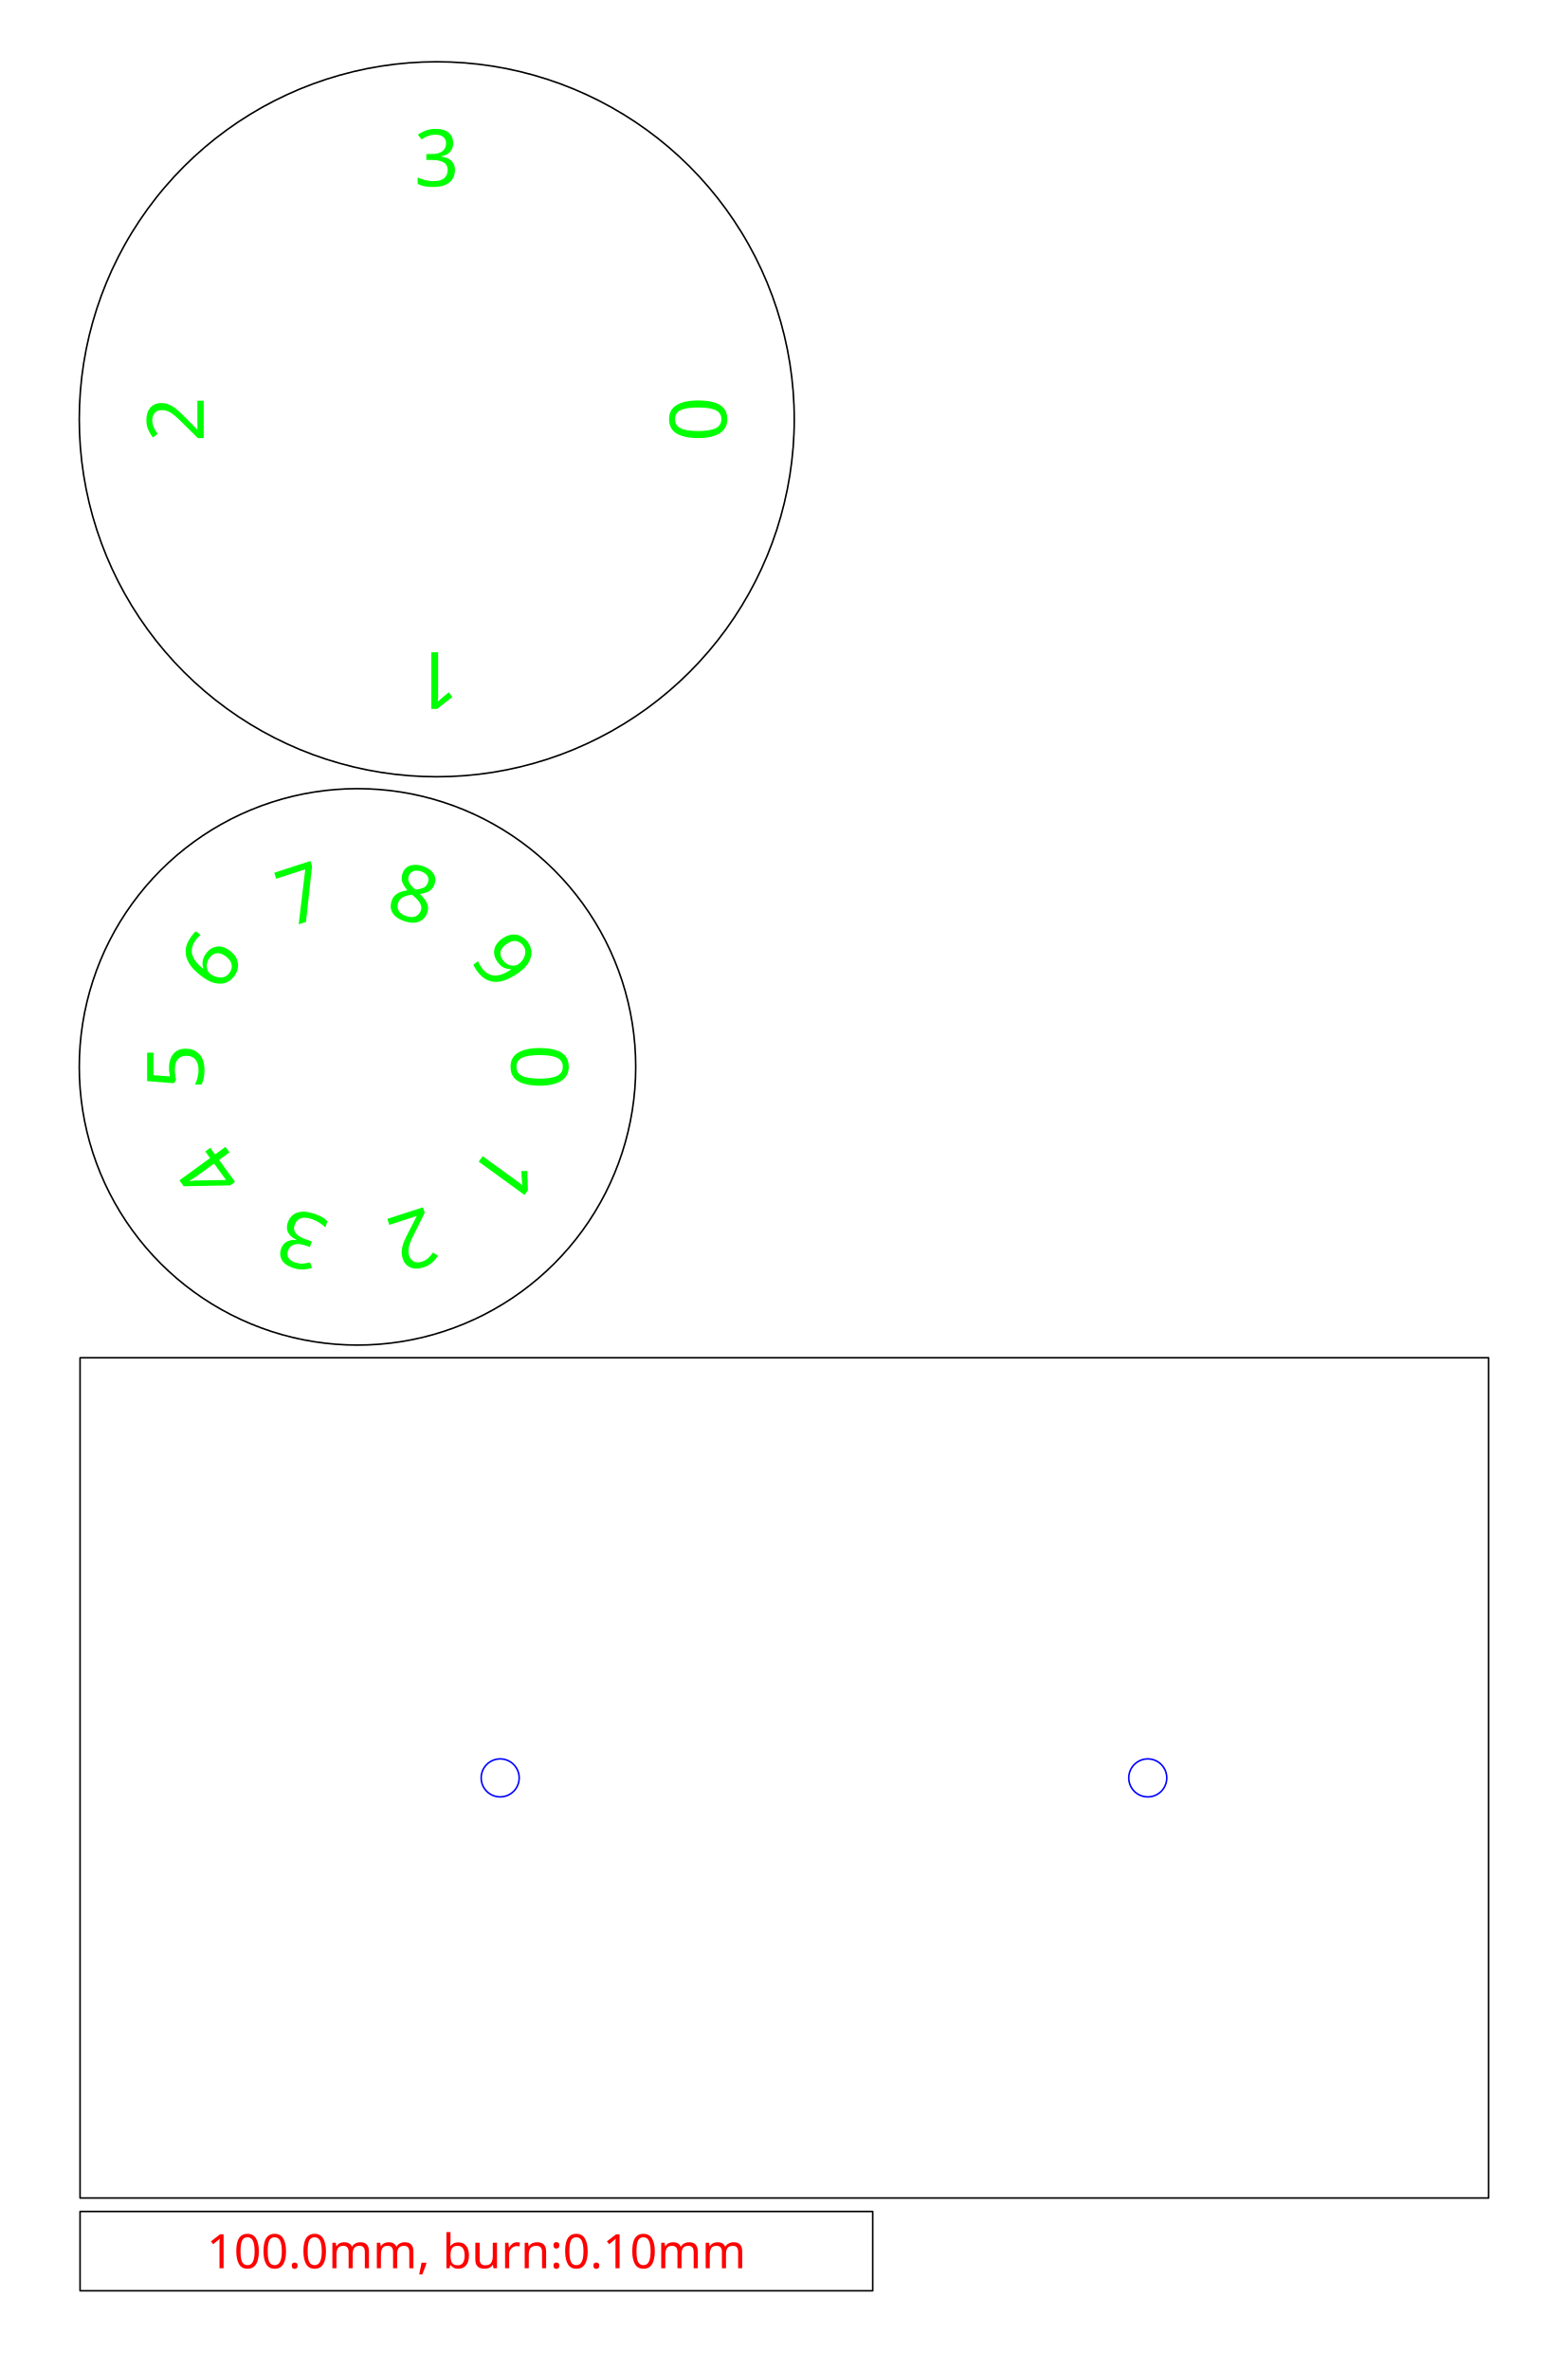
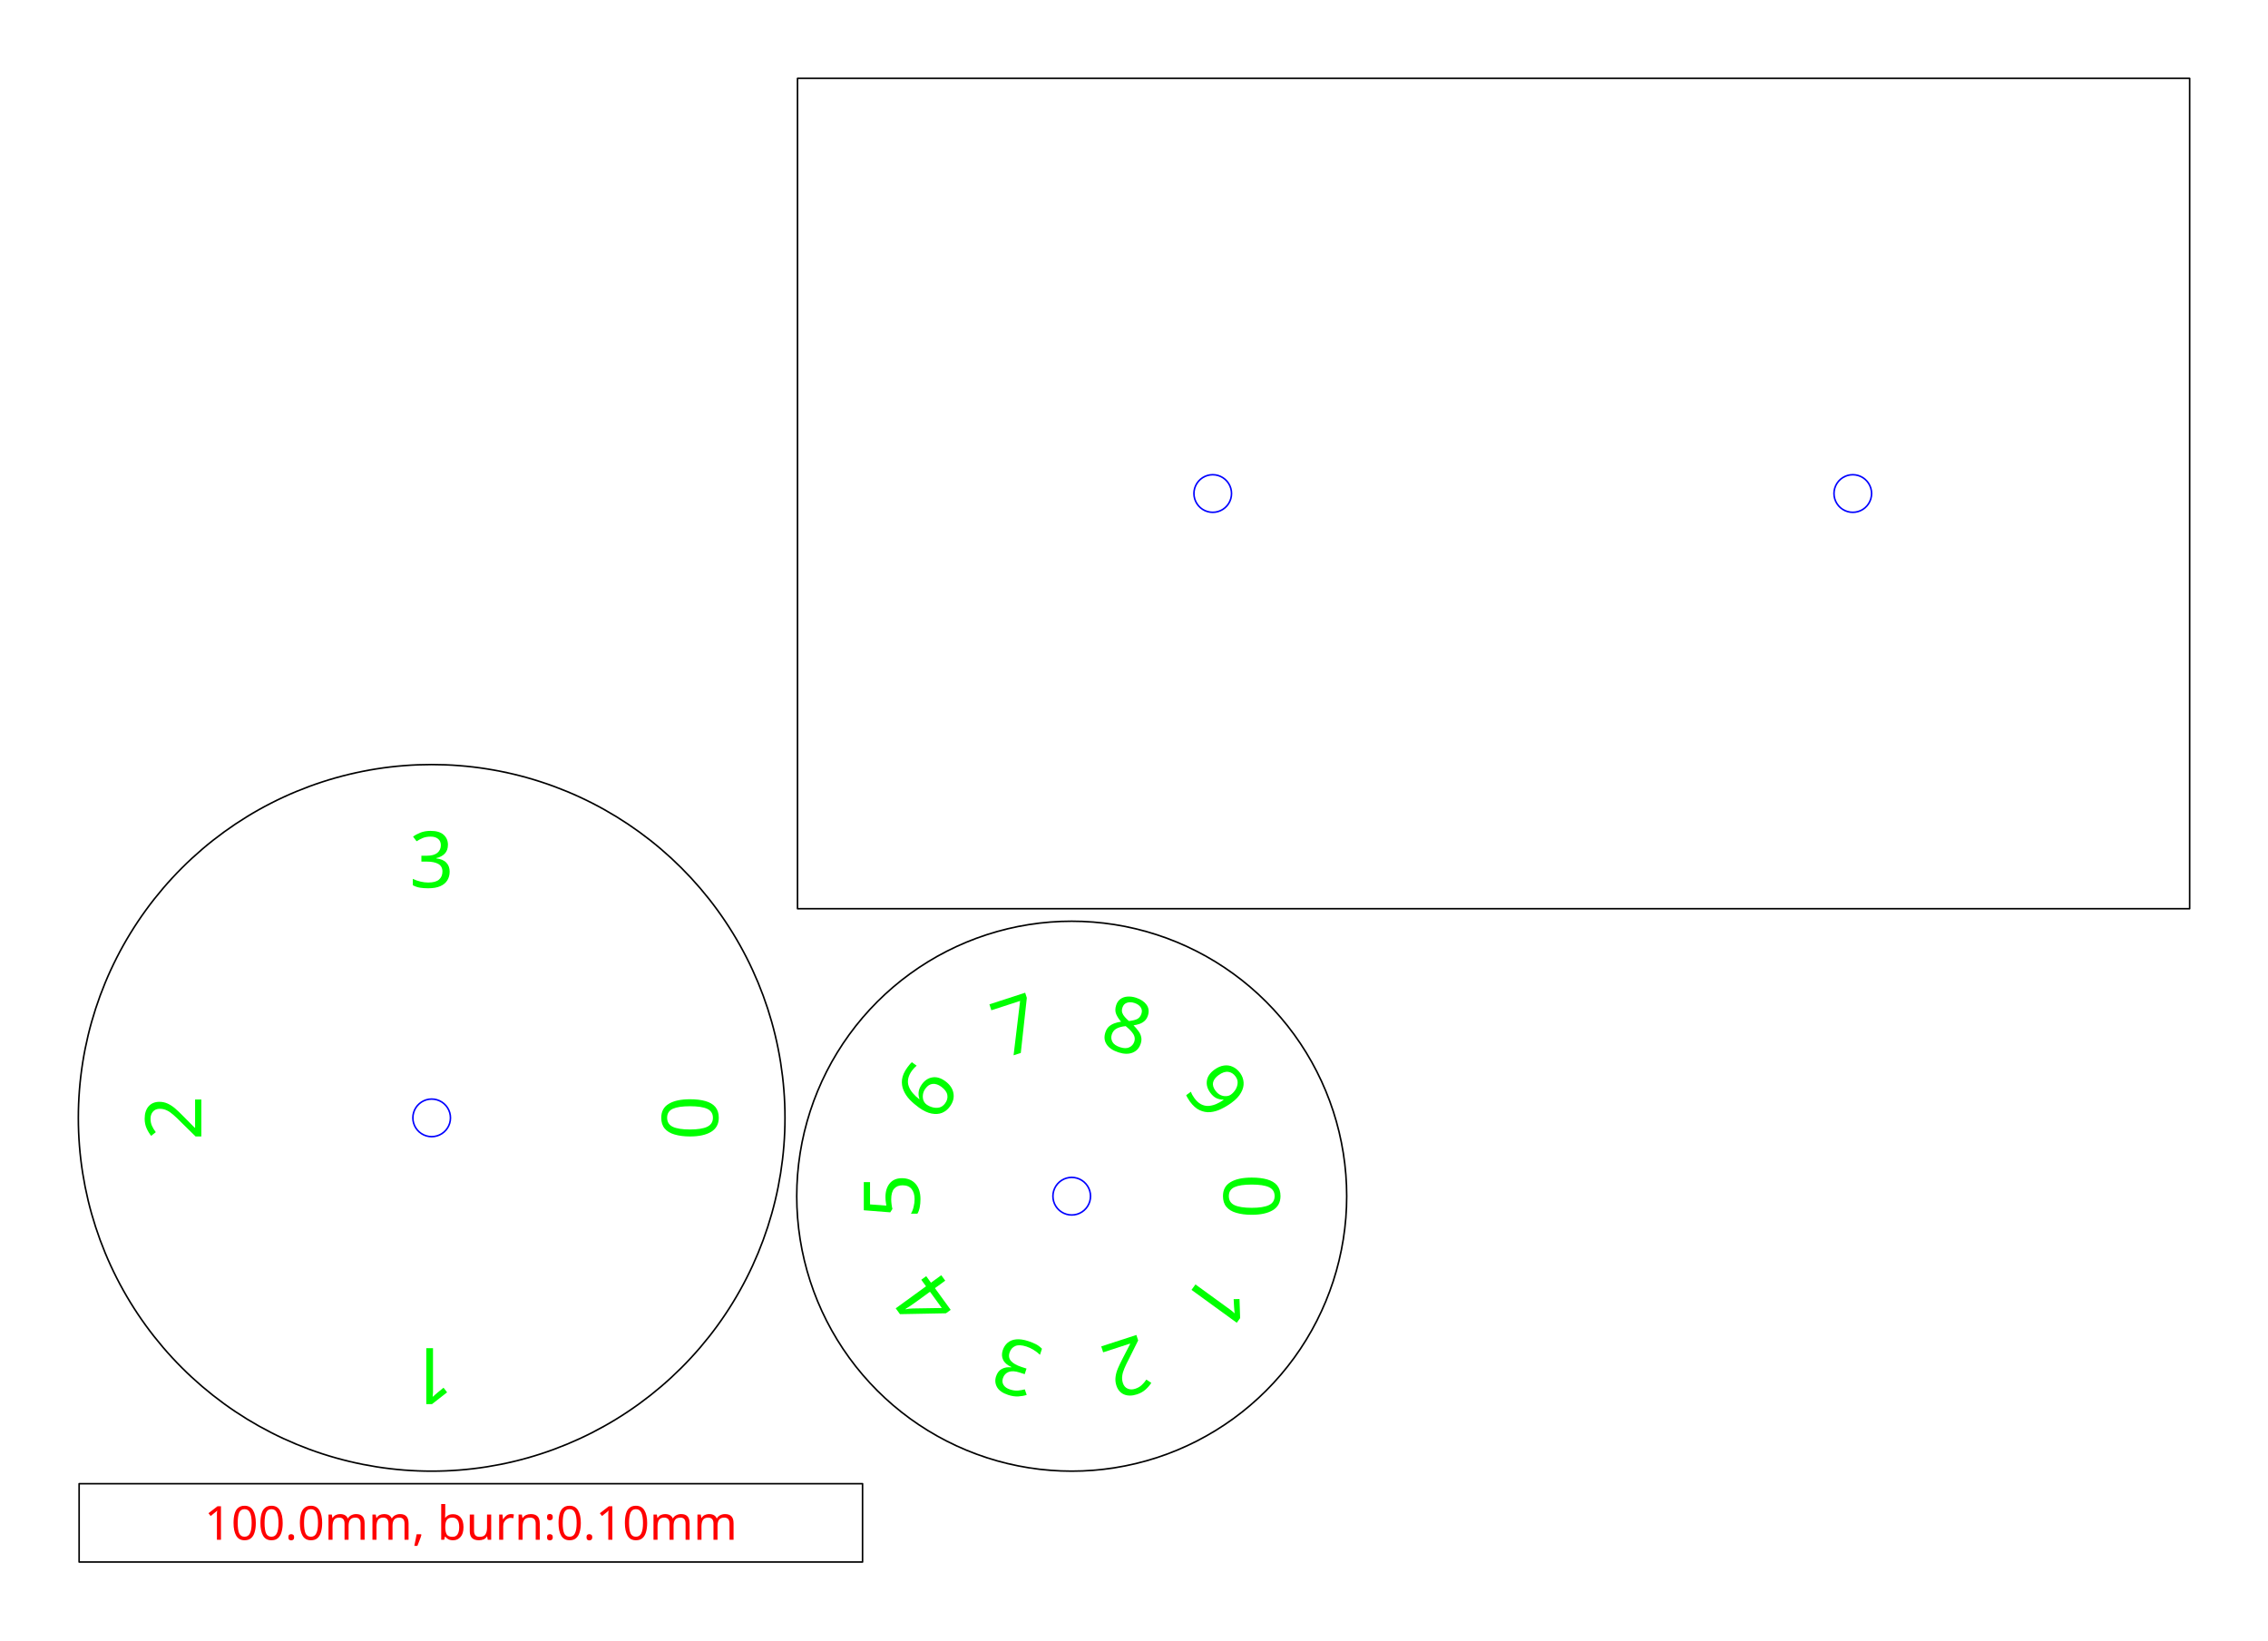
- <svg xmlns="http://www.w3.org/2000/svg" height="298.99mm" viewBox="0.0 0.0 197.80 298.99" width="197.80mm">
+ <svg xmlns="http://www.w3.org/2000/svg" height="209.40mm" viewBox="0.0 0.0 289.50 209.40" width="289.50mm">
  <g id="p-0" style="fill:none;stroke-linecap:round;stroke-linejoin:round;">
-     <path d="M 10.100 288.993 H 110.100 V 278.993 H 10.100 V 288.993 Z" stroke="rgb(0,0,0)" stroke-width="0.20" />
-     <text font-size="6px" style="font-family: sans-serif ; font-weight: normal; font-style: normal; fill: rgb(255,0,0)" text-anchor="middle" transform="matrix( 1.000 0.000 0.000 1.000 60.100 286.153 )">100.0mm, burn:0.10mm</text>
+     <path d="M 10.100 199.400 H 110.100 V 189.400 H 10.100 V 199.400 Z" stroke="rgb(0,0,0)" stroke-width="0.20" />
+     <text font-size="6px" style="font-family: sans-serif ; font-weight: normal; font-style: normal; fill: rgb(255,0,0)" text-anchor="middle" transform="matrix( 1.000 0.000 0.000 1.000 60.100 196.560 )">100.0mm, burn:0.10mm</text>
  </g>
  <g id="p-1" style="fill:none;stroke-linecap:round;stroke-linejoin:round;">
-     <path d="M 10.100 277.293 H 187.800 V 171.293 H 10.100 V 277.293 Z" stroke="rgb(0,0,0)" stroke-width="0.20" />
-     <path d="M 65.500 224.293 C 65.500 224.753 65.368 225.203 65.119 225.590 C 64.870 225.977 64.516 226.285 64.097 226.476 C 63.678 226.667 63.214 226.734 62.758 226.668 C 62.303 226.603 61.876 226.408 61.528 226.106 C 61.181 225.805 60.927 225.410 60.797 224.969 C 60.668 224.527 60.668 224.058 60.797 223.616 C 60.927 223.175 61.181 222.780 61.528 222.479 C 61.876 222.178 62.303 221.983 62.758 221.917 C 63.214 221.852 63.678 221.918 64.097 222.110 C 64.516 222.301 64.870 222.608 65.119 222.995 C 65.368 223.382 65.500 223.833 65.500 224.293 Z" stroke="rgb(0,0,255)" stroke-width="0.20" />
-     <path d="M 147.200 224.293 C 147.200 224.753 147.068 225.203 146.819 225.590 C 146.570 225.977 146.216 226.285 145.797 226.476 C 145.378 226.667 144.914 226.734 144.458 226.668 C 144.003 226.603 143.576 226.408 143.228 226.106 C 142.881 225.805 142.627 225.410 142.497 224.969 C 142.368 224.527 142.368 224.058 142.497 223.616 C 142.627 223.175 142.881 222.780 143.228 222.479 C 143.576 222.178 144.003 221.983 144.458 221.917 C 144.914 221.852 145.378 221.918 145.797 222.110 C 146.216 222.301 146.570 222.608 146.819 222.995 C 147.068 223.382 147.200 223.833 147.200 224.293 Z" stroke="rgb(0,0,255)" stroke-width="0.20" />
+     <path d="M 100.200 142.700 C 100.200 133.176 97.185 123.896 91.587 116.191 C 85.988 108.486 78.095 102.750 69.037 99.807 C 59.979 96.864 50.221 96.864 41.163 99.807 C 32.105 102.750 24.212 108.486 18.613 116.191 C 13.015 123.896 10.000 133.176 10.000 142.700 C 10.000 152.224 13.015 161.504 18.613 169.209 C 24.212 176.914 32.105 182.650 41.163 185.593 C 50.221 188.536 59.979 188.536 69.037 185.593 C 78.095 182.650 85.988 176.914 91.587 169.209 C 97.185 161.504 100.200 152.224 100.200 142.700 Z" stroke="rgb(0,0,0)" stroke-width="0.20" />
+     <path d="M 57.500 142.700 C 57.500 143.160 57.368 143.610 57.119 143.998 C 56.870 144.385 56.516 144.692 56.097 144.883 C 55.678 145.074 55.214 145.141 54.758 145.076 C 54.303 145.010 53.876 144.815 53.528 144.514 C 53.181 144.213 52.927 143.818 52.797 143.376 C 52.668 142.935 52.668 142.465 52.797 142.024 C 52.927 141.582 53.181 141.187 53.528 140.886 C 53.876 140.585 54.303 140.390 54.758 140.324 C 55.214 140.259 55.678 140.326 56.097 140.517 C 56.516 140.708 56.870 141.015 57.119 141.402 C 57.368 141.790 57.500 142.240 57.500 142.700 Z" stroke="rgb(0,0,255)" stroke-width="0.20" />
+     <text font-size="10.0px" style="font-family: sans-serif ; font-weight: normal; font-style: normal; fill: rgb(0,255,0)" text-anchor="middle" transform="matrix( 0.000 1.000 -1.000 0.000 84.500 142.700 )">0</text>
+     <text font-size="10.0px" style="font-family: sans-serif ; font-weight: normal; font-style: normal; fill: rgb(0,255,0)" text-anchor="middle" transform="matrix( -1.000 0.000 -0.000 -1.000 55.100 172.100 )">1</text>
+     <text font-size="10.0px" style="font-family: sans-serif ; font-weight: normal; font-style: normal; fill: rgb(0,255,0)" text-anchor="middle" transform="matrix( 0.000 -1.000 1.000 0.000 25.700 142.700 )">2</text>
+     <text font-size="10.0px" style="font-family: sans-serif ; font-weight: normal; font-style: normal; fill: rgb(0,255,0)" text-anchor="middle" transform="matrix( 1.000 0.000 0.000 1.000 55.100 113.300 )">3</text>
  </g>
  <g id="p-2" style="fill:none;stroke-linecap:round;stroke-linejoin:round;">
-     <path d="M 80.200 134.593 C 80.200 127.180 77.853 119.958 73.496 113.961 C 69.140 107.965 62.996 103.501 55.946 101.211 C 48.897 98.920 41.303 98.920 34.254 101.211 C 27.204 103.501 21.060 107.965 16.704 113.961 C 12.347 119.958 10.000 127.180 10.000 134.593 C 10.000 142.005 12.347 149.227 16.704 155.224 C 21.060 161.221 27.204 165.684 34.254 167.975 C 41.303 170.265 48.897 170.265 55.946 167.975 C 62.996 165.684 69.140 161.221 73.496 155.224 C 77.853 149.227 80.200 142.005 80.200 134.593 Z" stroke="rgb(0,0,0)" stroke-width="0.20" />
-     <text font-size="10.0px" style="font-family: sans-serif ; font-weight: normal; font-style: normal; fill: rgb(0,255,0)" text-anchor="middle" transform="matrix( 0.000 1.000 -1.000 0.000 64.500 134.593 )">0</text>
-     <text font-size="10.0px" style="font-family: sans-serif ; font-weight: normal; font-style: normal; fill: rgb(0,255,0)" text-anchor="middle" transform="matrix( -0.588 0.809 -0.809 -0.588 60.795 145.996 )">1</text>
-     <text font-size="10.0px" style="font-family: sans-serif ; font-weight: normal; font-style: normal; fill: rgb(0,255,0)" text-anchor="middle" transform="matrix( -0.951 0.309 -0.309 -0.951 51.095 153.043 )">2</text>
-     <text font-size="10.0px" style="font-family: sans-serif ; font-weight: normal; font-style: normal; fill: rgb(0,255,0)" text-anchor="middle" transform="matrix( -0.951 -0.309 0.309 -0.951 39.105 153.043 )">3</text>
-     <text font-size="10.0px" style="font-family: sans-serif ; font-weight: normal; font-style: normal; fill: rgb(0,255,0)" text-anchor="middle" transform="matrix( -0.588 -0.809 0.809 -0.588 29.405 145.996 )">4</text>
-     <text font-size="10.0px" style="font-family: sans-serif ; font-weight: normal; font-style: normal; fill: rgb(0,255,0)" text-anchor="middle" transform="matrix( 0.000 -1.000 1.000 0.000 25.700 134.593 )">5</text>
-     <text font-size="10.0px" style="font-family: sans-serif ; font-weight: normal; font-style: normal; fill: rgb(0,255,0)" text-anchor="middle" transform="matrix( 0.588 -0.809 0.809 0.588 29.405 123.190 )">6</text>
-     <text font-size="10.0px" style="font-family: sans-serif ; font-weight: normal; font-style: normal; fill: rgb(0,255,0)" text-anchor="middle" transform="matrix( 0.951 -0.309 0.309 0.951 39.105 116.142 )">7</text>
-     <text font-size="10.0px" style="font-family: sans-serif ; font-weight: normal; font-style: normal; fill: rgb(0,255,0)" text-anchor="middle" transform="matrix( 0.951 0.309 -0.309 0.951 51.095 116.142 )">8</text>
-     <text font-size="10.0px" style="font-family: sans-serif ; font-weight: normal; font-style: normal; fill: rgb(0,255,0)" text-anchor="middle" transform="matrix( 0.588 0.809 -0.809 0.588 60.795 123.190 )">9</text>
+     <path d="M 171.900 152.700 C 171.900 145.288 169.553 138.065 165.196 132.069 C 160.840 126.072 154.696 121.608 147.646 119.318 C 140.597 117.027 133.003 117.027 125.954 119.318 C 118.904 121.608 112.760 126.072 108.404 132.069 C 104.047 138.065 101.700 145.288 101.700 152.700 C 101.700 160.112 104.047 167.335 108.404 173.331 C 112.760 179.328 118.904 183.792 125.954 186.082 C 133.003 188.373 140.597 188.373 147.646 186.082 C 154.696 183.792 160.840 179.328 165.196 173.331 C 169.553 167.335 171.900 160.112 171.900 152.700 Z" stroke="rgb(0,0,0)" stroke-width="0.20" />
+     <path d="M 139.200 152.700 C 139.200 153.160 139.068 153.610 138.819 153.998 C 138.570 154.385 138.216 154.692 137.797 154.883 C 137.378 155.074 136.914 155.141 136.458 155.076 C 136.003 155.010 135.576 154.815 135.228 154.514 C 134.881 154.213 134.627 153.818 134.497 153.376 C 134.368 152.935 134.368 152.465 134.497 152.024 C 134.627 151.582 134.881 151.187 135.228 150.886 C 135.576 150.585 136.003 150.390 136.458 150.324 C 136.914 150.259 137.378 150.326 137.797 150.517 C 138.216 150.708 138.570 151.015 138.819 151.402 C 139.068 151.790 139.200 152.240 139.200 152.700 Z" stroke="rgb(0,0,255)" stroke-width="0.20" />
+     <text font-size="10.0px" style="font-family: sans-serif ; font-weight: normal; font-style: normal; fill: rgb(0,255,0)" text-anchor="middle" transform="matrix( 0.000 1.000 -1.000 0.000 156.200 152.700 )">0</text>
+     <text font-size="10.0px" style="font-family: sans-serif ; font-weight: normal; font-style: normal; fill: rgb(0,255,0)" text-anchor="middle" transform="matrix( -0.588 0.809 -0.809 -0.588 152.495 164.103 )">1</text>
+     <text font-size="10.0px" style="font-family: sans-serif ; font-weight: normal; font-style: normal; fill: rgb(0,255,0)" text-anchor="middle" transform="matrix( -0.951 0.309 -0.309 -0.951 142.795 171.150 )">2</text>
+     <text font-size="10.0px" style="font-family: sans-serif ; font-weight: normal; font-style: normal; fill: rgb(0,255,0)" text-anchor="middle" transform="matrix( -0.951 -0.309 0.309 -0.951 130.805 171.150 )">3</text>
+     <text font-size="10.0px" style="font-family: sans-serif ; font-weight: normal; font-style: normal; fill: rgb(0,255,0)" text-anchor="middle" transform="matrix( -0.588 -0.809 0.809 -0.588 121.105 164.103 )">4</text>
+     <text font-size="10.0px" style="font-family: sans-serif ; font-weight: normal; font-style: normal; fill: rgb(0,255,0)" text-anchor="middle" transform="matrix( 0.000 -1.000 1.000 0.000 117.400 152.700 )">5</text>
+     <text font-size="10.0px" style="font-family: sans-serif ; font-weight: normal; font-style: normal; fill: rgb(0,255,0)" text-anchor="middle" transform="matrix( 0.588 -0.809 0.809 0.588 121.105 141.297 )">6</text>
+     <text font-size="10.0px" style="font-family: sans-serif ; font-weight: normal; font-style: normal; fill: rgb(0,255,0)" text-anchor="middle" transform="matrix( 0.951 -0.309 0.309 0.951 130.805 134.250 )">7</text>
+     <text font-size="10.0px" style="font-family: sans-serif ; font-weight: normal; font-style: normal; fill: rgb(0,255,0)" text-anchor="middle" transform="matrix( 0.951 0.309 -0.309 0.951 142.795 134.250 )">8</text>
+     <text font-size="10.0px" style="font-family: sans-serif ; font-weight: normal; font-style: normal; fill: rgb(0,255,0)" text-anchor="middle" transform="matrix( 0.588 0.809 -0.809 0.588 152.495 141.297 )">9</text>
  </g>
  <g id="p-3" style="fill:none;stroke-linecap:round;stroke-linejoin:round;">
-     <path d="M 100.200 52.893 C 100.200 43.368 97.185 34.089 91.587 26.384 C 85.988 18.678 78.095 12.943 69.037 10.000 C 59.979 7.057 50.221 7.057 41.163 10.000 C 32.105 12.943 24.212 18.678 18.613 26.384 C 13.015 34.089 10.000 43.368 10.000 52.893 C 10.000 62.417 13.015 71.697 18.613 79.402 C 24.212 87.107 32.105 92.842 41.163 95.785 C 50.221 98.728 59.979 98.728 69.037 95.785 C 78.095 92.842 85.988 87.107 91.587 79.402 C 97.185 71.697 100.200 62.417 100.200 52.893 Z" stroke="rgb(0,0,0)" stroke-width="0.20" />
-     <text font-size="10.0px" style="font-family: sans-serif ; font-weight: normal; font-style: normal; fill: rgb(0,255,0)" text-anchor="middle" transform="matrix( 0.000 1.000 -1.000 0.000 84.500 52.893 )">0</text>
-     <text font-size="10.0px" style="font-family: sans-serif ; font-weight: normal; font-style: normal; fill: rgb(0,255,0)" text-anchor="middle" transform="matrix( -1.000 0.000 -0.000 -1.000 55.100 82.293 )">1</text>
-     <text font-size="10.0px" style="font-family: sans-serif ; font-weight: normal; font-style: normal; fill: rgb(0,255,0)" text-anchor="middle" transform="matrix( 0.000 -1.000 1.000 0.000 25.700 52.893 )">2</text>
-     <text font-size="10.0px" style="font-family: sans-serif ; font-weight: normal; font-style: normal; fill: rgb(0,255,0)" text-anchor="middle" transform="matrix( 1.000 0.000 0.000 1.000 55.100 23.493 )">3</text>
+     <path d="M 101.800 116.000 H 279.500 V 10.000 H 101.800 V 116.000 Z" stroke="rgb(0,0,0)" stroke-width="0.20" />
+     <path d="M 157.200 63.000 C 157.200 63.460 157.068 63.910 156.819 64.298 C 156.570 64.685 156.216 64.992 155.797 65.183 C 155.378 65.374 154.914 65.441 154.458 65.376 C 154.003 65.310 153.576 65.115 153.228 64.814 C 152.881 64.513 152.627 64.118 152.497 63.676 C 152.368 63.235 152.368 62.765 152.497 62.324 C 152.627 61.882 152.881 61.487 153.228 61.186 C 153.576 60.885 154.003 60.690 154.458 60.624 C 154.914 60.559 155.378 60.626 155.797 60.817 C 156.216 61.008 156.570 61.315 156.819 61.702 C 157.068 62.090 157.200 62.540 157.200 63.000 Z" stroke="rgb(0,0,255)" stroke-width="0.20" />
+     <path d="M 238.900 63.000 C 238.900 63.460 238.768 63.910 238.519 64.298 C 238.270 64.685 237.916 64.992 237.497 65.183 C 237.078 65.374 236.614 65.441 236.158 65.376 C 235.703 65.310 235.276 65.115 234.928 64.814 C 234.581 64.513 234.327 64.118 234.197 63.676 C 234.068 63.235 234.068 62.765 234.197 62.324 C 234.327 61.882 234.581 61.487 234.928 61.186 C 235.276 60.885 235.703 60.690 236.158 60.624 C 236.614 60.559 237.078 60.626 237.497 60.817 C 237.916 61.008 238.270 61.315 238.519 61.702 C 238.768 62.090 238.900 62.540 238.900 63.000 Z" stroke="rgb(0,0,255)" stroke-width="0.20" />
  </g>
</svg>
